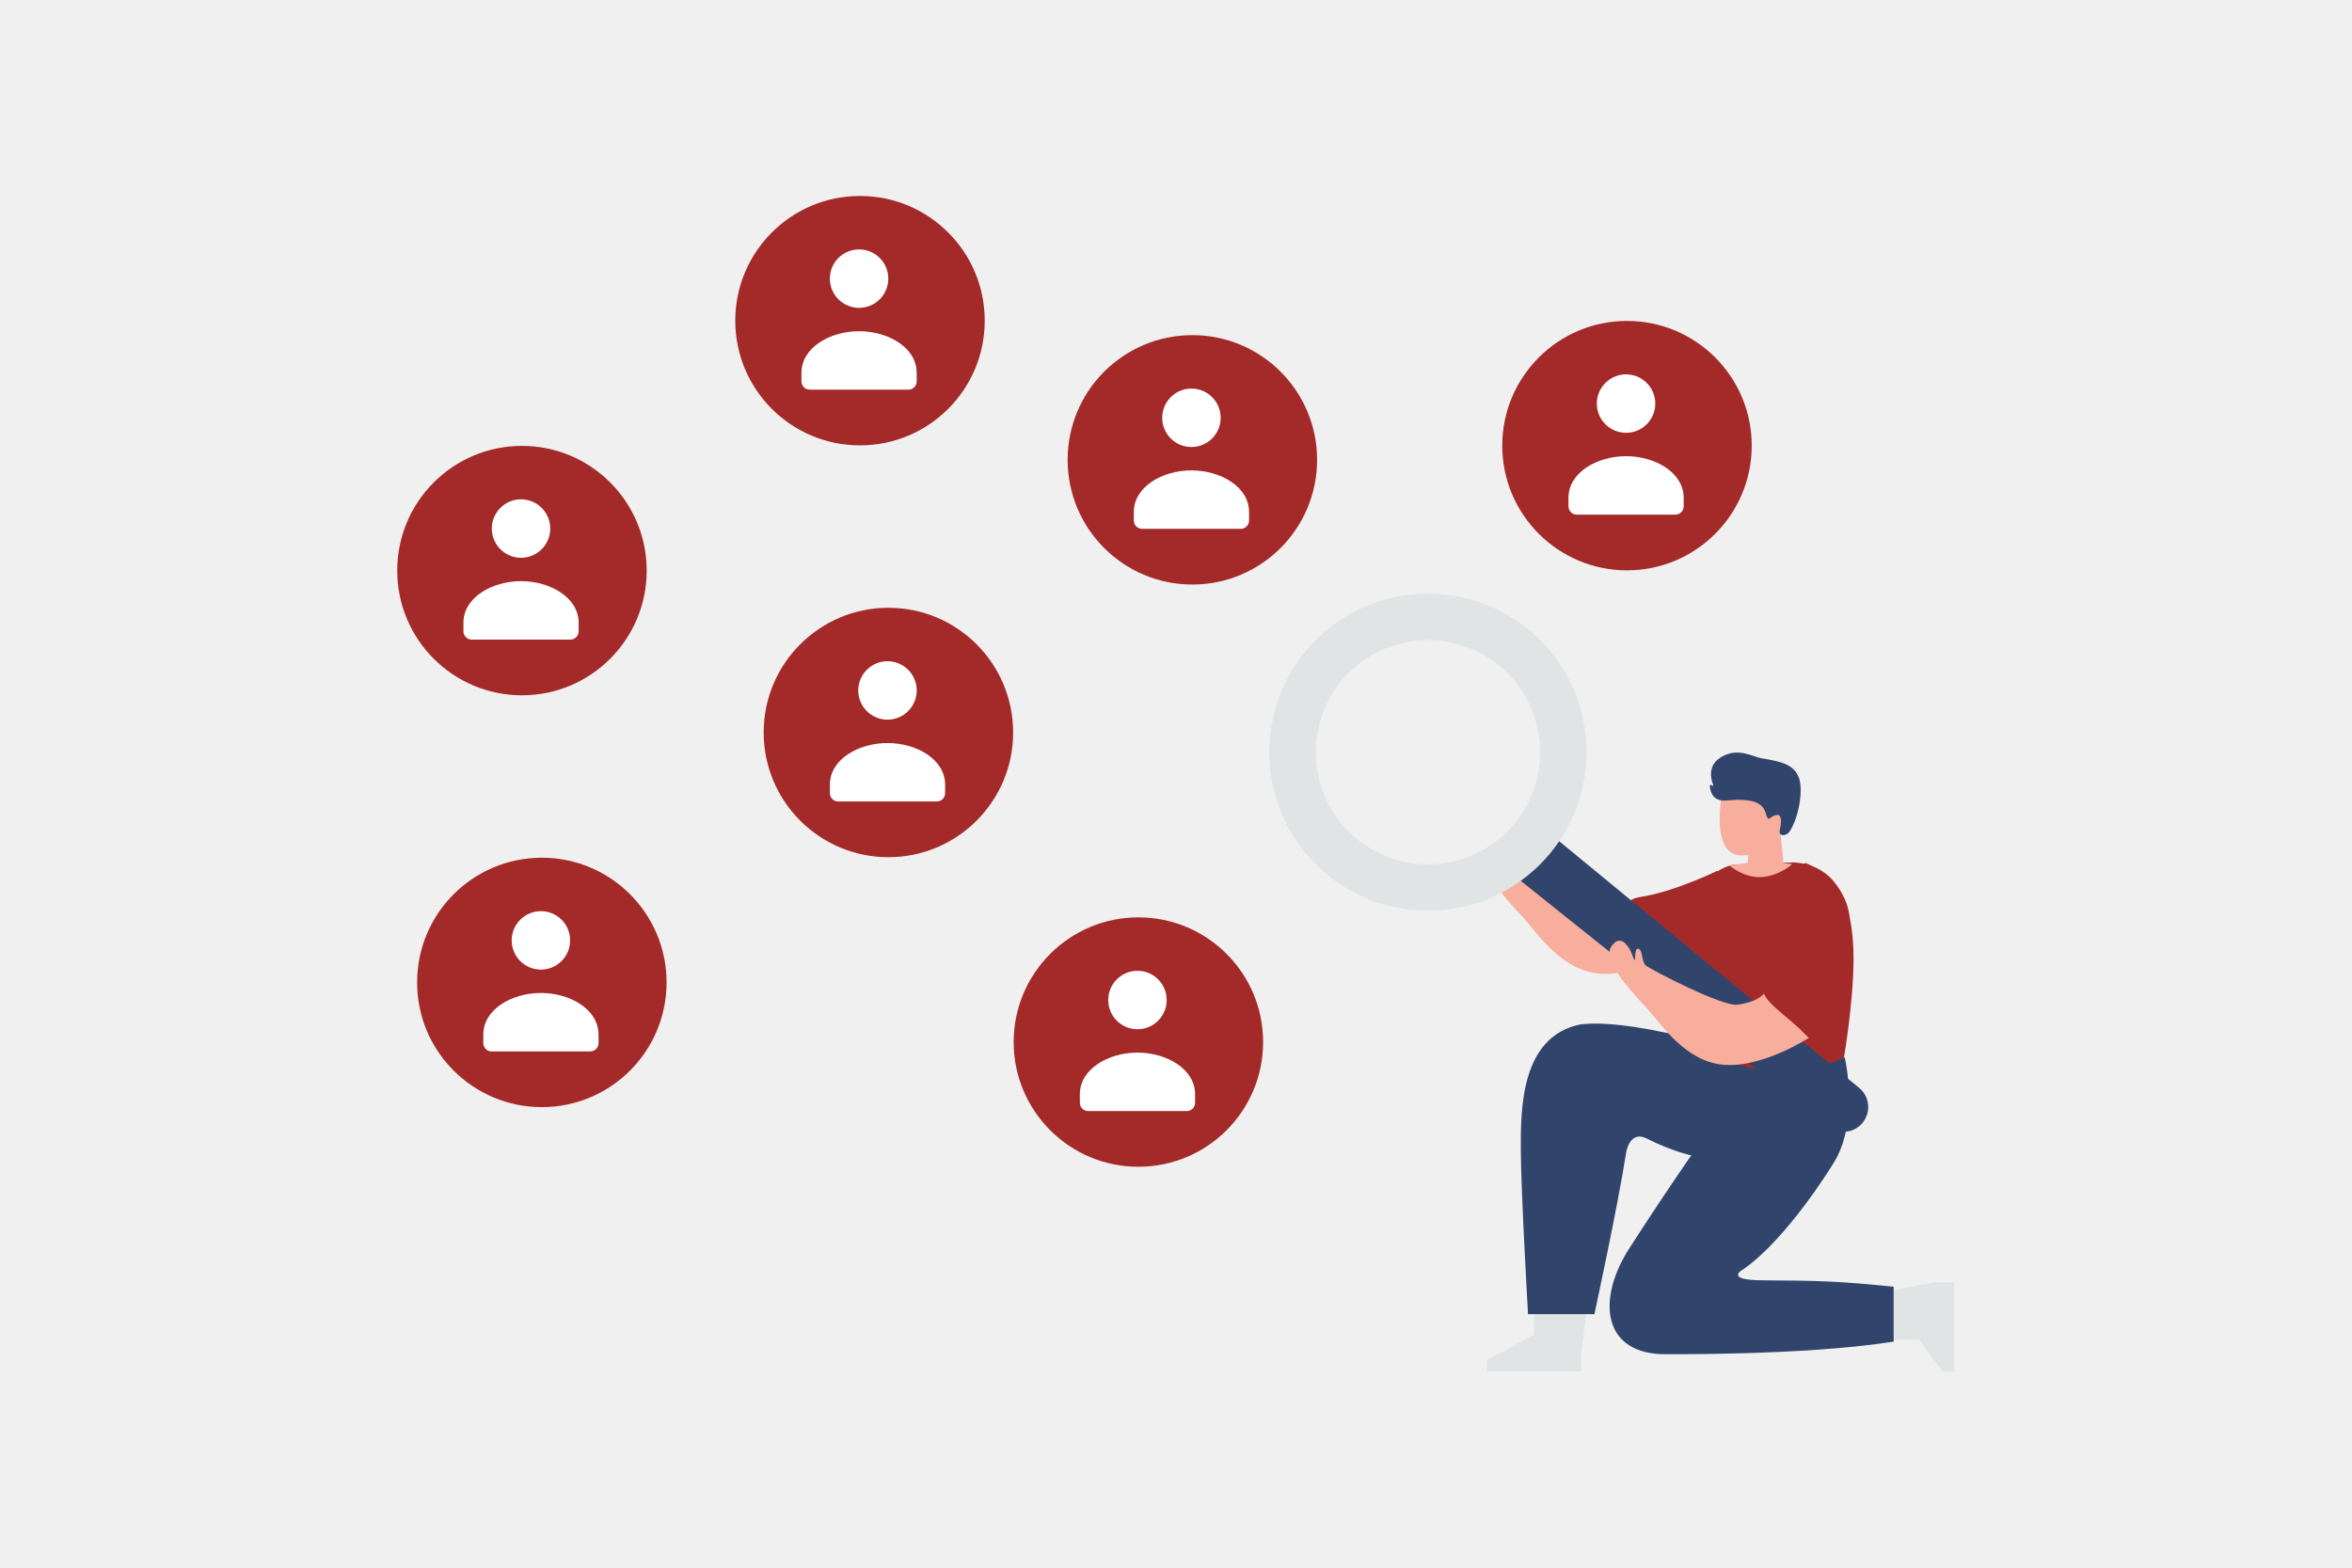
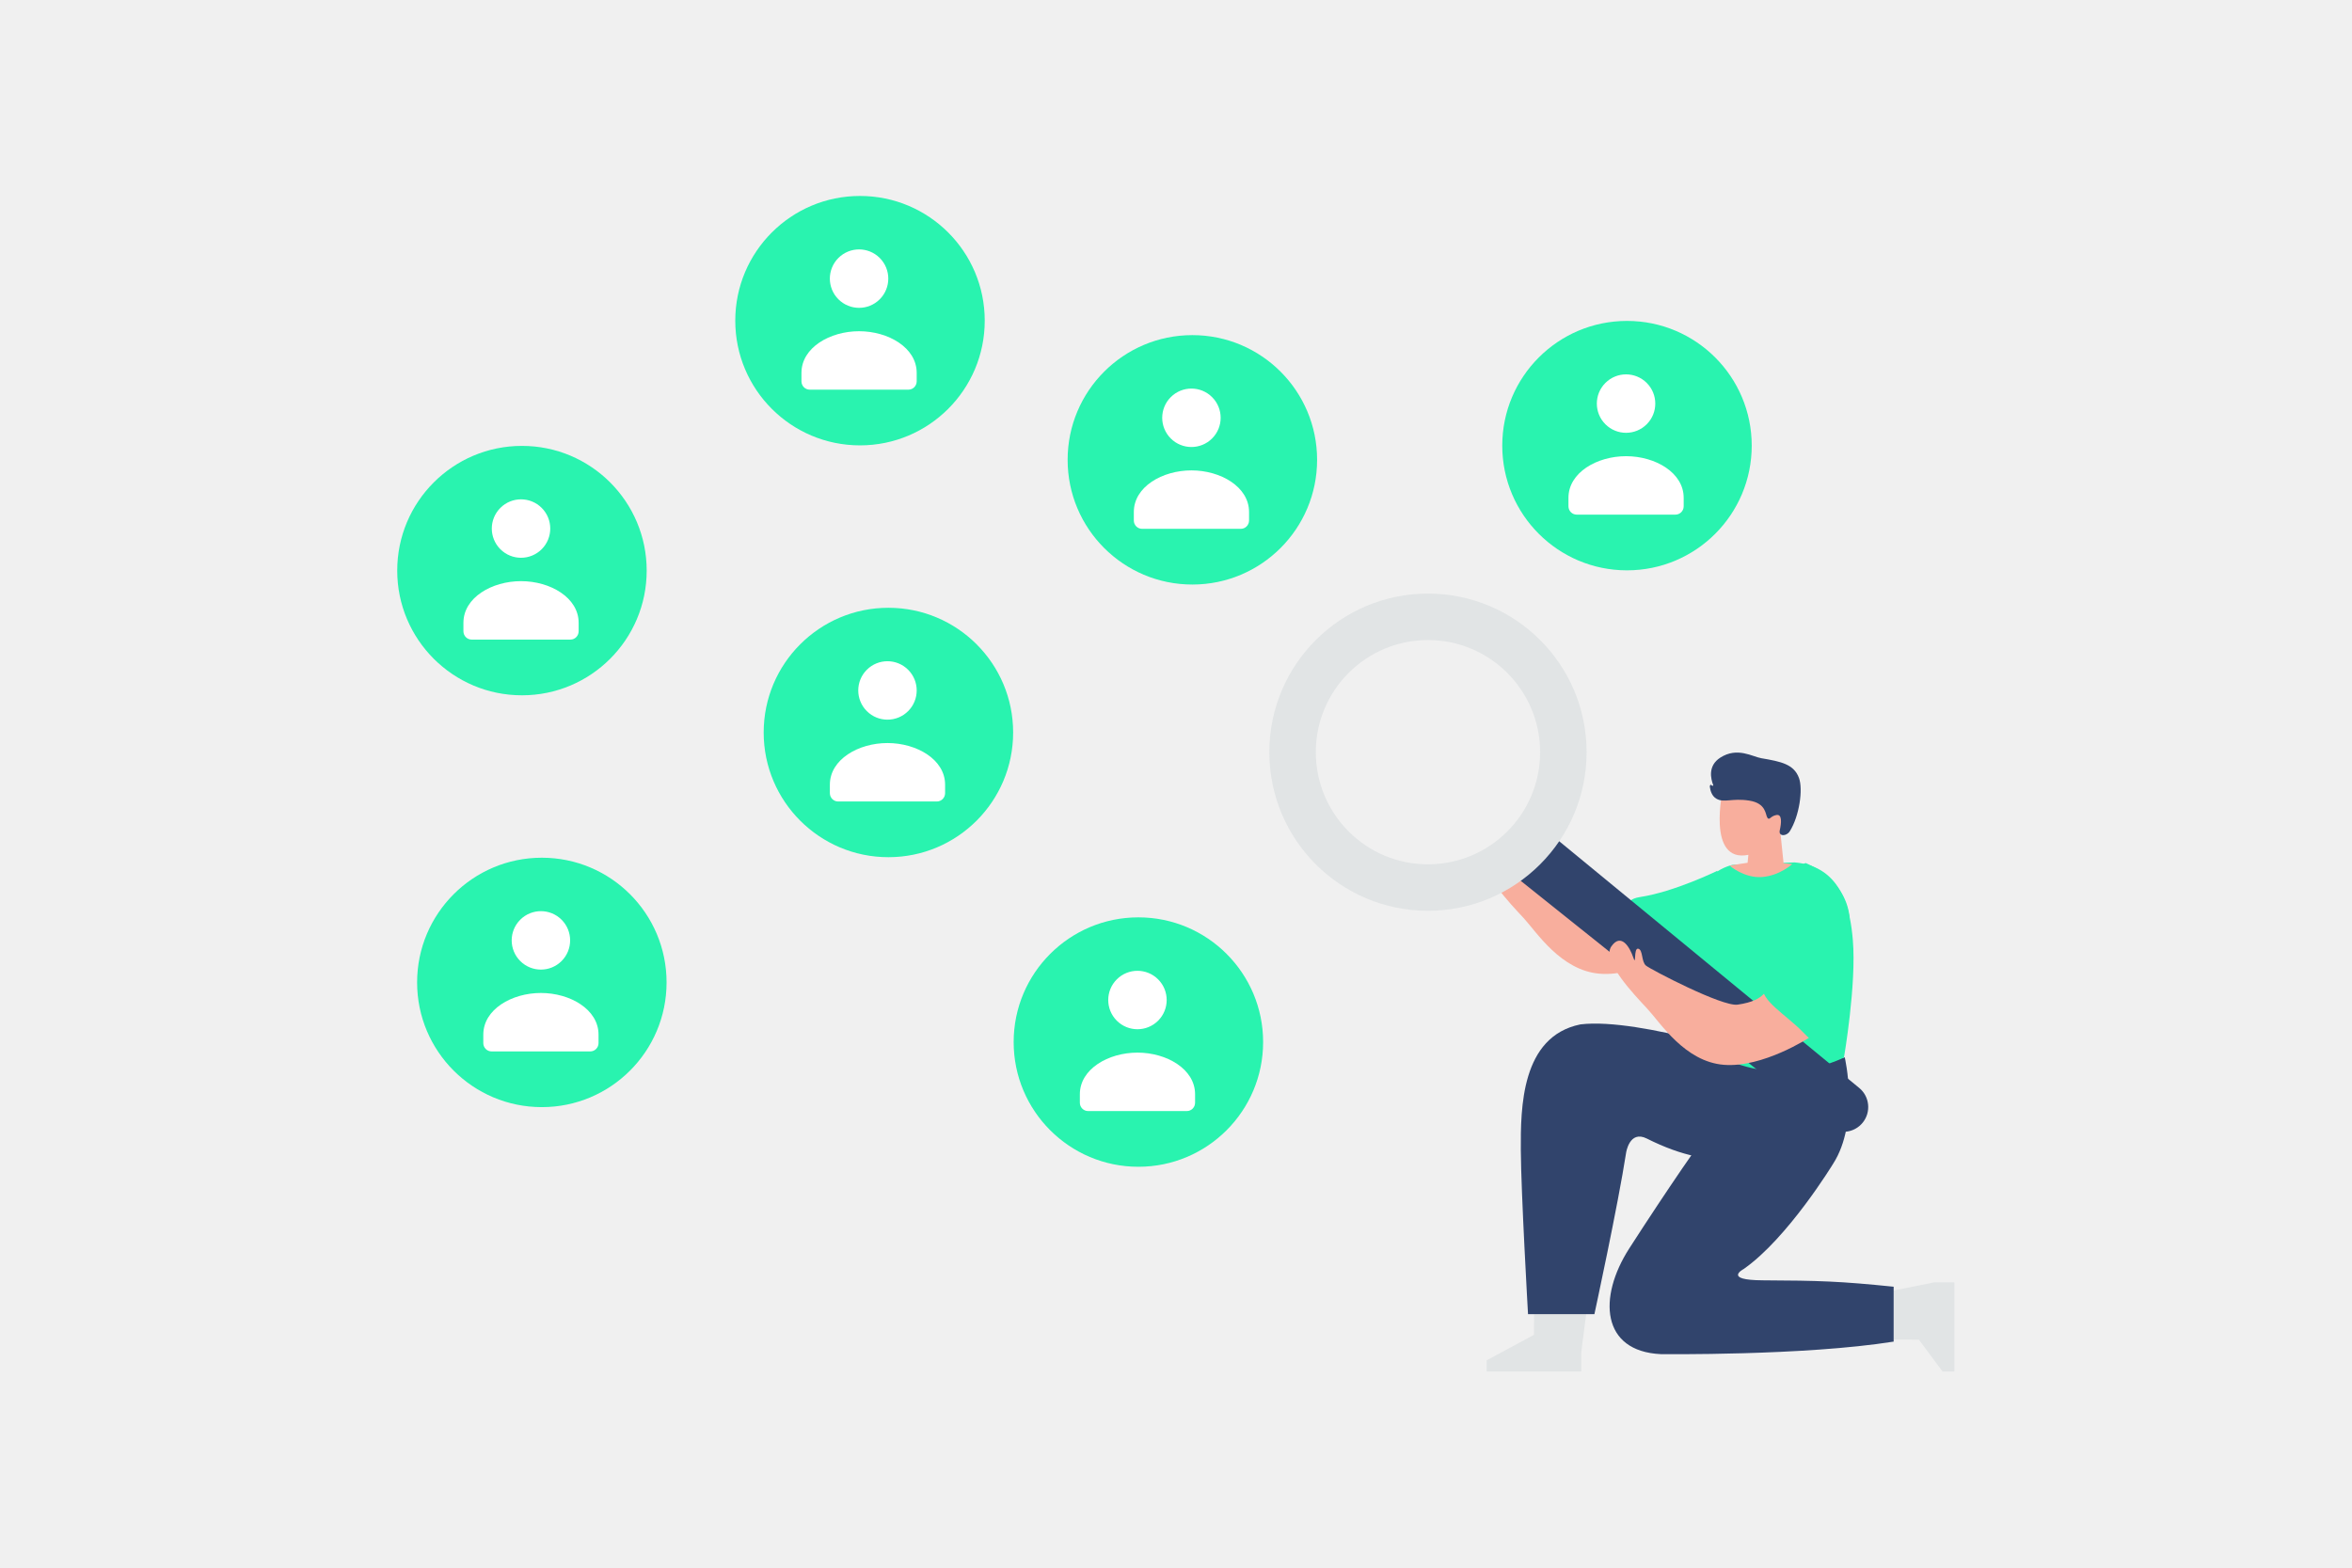
<svg xmlns="http://www.w3.org/2000/svg" width="900" height="600" viewBox="0 0 900 600" fill="none">
  <path fill="transparent" d="M0 0h900v600H0z" />
  <path d="M644.803 362.29s-17.673 11.565-32.616 10.381c-14.942-1.185-24.264-16.031-29.267-21.421-5-5.39-17.602-18.412-13.821-23.873 3.78-5.462 7.141.42 8.401 4.2 1.261 3.781.021-3.755 1.903-3.348 1.878.408 1.13 4.983 2.975 6.478 1.844 1.491 29.15 15.774 35.031 14.934 5.881-.84 8.456-2.453 10.111-4.167 1.651-1.718 19.471 13.082 17.283 16.816z" fill="#F8AE9D" />
  <path d="m587.015 502.961-.046 7.919-18.093 9.75v4.264h36.186v-7.309l1.895-14.624h-19.942z" fill="#E1E4E5" />
  <path d="M677.78 406.362s-49.953-17.073-73.024-14.296c-22.723 4.621-22.895 32.028-22.811 48.151.084 16.123 2.76 62.753 2.76 62.753h25.398s9.087-41.938 12.12-61.72c0 0 1.248-8.855 7.931-5.495 27.365 13.762 44.555 7.562 47.676-5.461 3.121-13.023-.05-23.932-.05-23.932z" fill="#31446C" />
-   <path d="M657.128 333.279s-16.346 8.045-29.637 10.057c-13.863 2.1 5.461 20.164 20.584 20.164s9.053-30.221 9.053-30.221z" fill="#A42A2A" />
+   <path d="M657.128 333.279s-16.346 8.045-29.637 10.057c-13.863 2.1 5.461 20.164 20.584 20.164s9.053-30.221 9.053-30.221z" fill="#29F3AF" />
  <path d="m724.582 512.69 9.696.046 9.044 12.183h4.524v-34.12h-7.754l-15.51 3.092v18.799z" fill="#E1E4E5" />
  <path d="M724.611 513.471v-21.004c-20.496-2.1-28.511-2.348-50.037-2.449-15.459-.071-7.439-4.272-7.439-4.272 16.929-11.763 34.308-40.329 34.308-40.329 10.246-15.963 4.457-40.749 4.457-40.749s-18.715 5.462-34.754 4.621c0 0-17.375 21.425-47.676 68.475-12.106 18.799-10.72 39.421 12.019 40.505 0 0 54.813.664 89.122-4.798z" fill="#31446C" />
-   <path d="M662.946 331.019s-14.451 2.655-16.219 21.365c-1.319 13.964-.231 32.902-.231 38.993 0 6.091-3.105 5.579 1.159 7.406 4.264 1.828 26.886 20.165 57.939 5.999 0 0 4.848-28.07 3.394-45.067-.916-10.691-3.781-28.146-22.281-29.646l-23.761.95z" fill="#A42A2A" />
+   <path d="M662.946 331.019s-14.451 2.655-16.219 21.365c-1.319 13.964-.231 32.902-.231 38.993 0 6.091-3.105 5.579 1.159 7.406 4.264 1.828 26.886 20.165 57.939 5.999 0 0 4.848-28.07 3.394-45.067-.916-10.691-3.781-28.146-22.281-29.646l-23.761.95z" fill="#29F3AF" />
  <path d="m667.282 301.89-7.944-.185s-6.562 28.734 9.687 25.466l-.306 3.033s-4.97.727-6.852 1.147c0 0 5.637 4.852 12.426 4.31 6.789-.542 11.523-4.966 11.523-4.966l-3.335-.336-1.235-12.065s3.881-2.058 4.125-4.482c.244-2.424-.303-3.092-2.059-3.882-1.756-.789-4.486 2-4.486 2s-2.483-5.759-2.722-9.46l-8.822-.58z" fill="#F8AE9D" />
  <path d="m590.943 317.29 120.473 99.082a9.483 9.483 0 0 1 1.387 13.254 9.486 9.486 0 0 1-13.317 1.492L577.08 333.254l13.863-15.964z" fill="#31446C" />
  <path d="M546.414 227.181c33.527 0 60.703 27.176 60.703 60.703s-27.176 60.703-60.703 60.703-60.703-27.176-60.703-60.703 27.176-60.703 60.703-60.703zm0 103.619c23.701 0 42.916-19.215 42.916-42.916 0-23.701-19.215-42.916-42.916-42.916-23.702 0-42.916 19.215-42.916 42.916 0 23.701 19.214 42.916 42.916 42.916z" fill="#E1E4E5" />
  <path d="M692.273 397.157s-17.673 11.565-32.616 10.381c-14.942-1.185-24.264-16.031-29.267-21.421-4.999-5.389-17.602-18.412-13.821-23.873 3.781-5.461 7.141.42 8.402 4.201 1.26 3.78.021-3.756 1.903-3.348 1.877.407 1.13 4.982 2.974 6.477 1.844 1.492 29.15 15.775 35.031 14.934 5.881-.84 8.456-2.453 10.112-4.167 1.651-1.718 19.471 13.082 17.282 16.816z" fill="#F8AE9D" />
-   <path d="M707.711 350.737s.857 27.046-5.444 38.388c-6.302 11.343-6.751 11.712-12.62 5.646-5.864-6.066-16.366-12.199-14.896-17.114 1.47-4.915 4.491-13.397 5.671-20.879 1.26-7.981 4.201-24.365 10.502-26.465 0 0 15.09 5.566 16.787 20.424z" fill="#A42A2A" />
+   <path d="M707.711 350.737s.857 27.046-5.444 38.388c-6.302 11.343-6.751 11.712-12.62 5.646-5.864-6.066-16.366-12.199-14.896-17.114 1.47-4.915 4.491-13.397 5.671-20.879 1.26-7.981 4.201-24.365 10.502-26.465 0 0 15.09 5.566 16.787 20.424z" fill="#29F3AF" />
  <path d="M684.889 318.122c-1.298 2.072-4.408 2.062-3.861-.321.62-2.708 1.007-6.298-1.302-5.874-2.309.424-2.618 2.198-3.423 1.056-.805-1.142-.343-5.539-6.97-6.573-6.627-1.03-9.584.987-12.53-.709-1.765-1.015-2.35-3.103-2.536-4.616-.052-.429.315-.982.559-.625.231.337.899.39.748.01-.931-2.349-2.155-7.383 2.706-10.505 6.509-4.181 12.262-.355 15.7.229 7.578 1.29 12.454 2.282 14.4 7.551 1.612 4.371.144 14.577-3.491 20.377z" fill="#31446C" />
-   <rect x="159.609" y="328.273" width="95.457" height="95.457" rx="47.728" fill="#A42A2A" />
+   <rect x="159.609" y="328.273" width="95.457" height="95.457" rx="47.728" fill="#29F3AF" />
  <path fill-rule="evenodd" clip-rule="evenodd" d="M229.03 396.023v3.191c0 1.762-1.411 3.192-3.149 3.192h-37.794c-1.738 0-3.149-1.43-3.149-3.192v-3.242c0-9.658 10.891-15.932 22.046-15.932s22.046 6.278 22.046 15.932m-14.141-43.969c4.367 4.367 4.367 11.448 0 15.815-4.368 4.367-11.448 4.367-15.815 0-4.367-4.367-4.367-11.448 0-15.815 4.367-4.367 11.447-4.367 15.815 0z" fill="#fff" />
-   <rect x="387.88" y="351.1" width="95.457" height="95.457" rx="47.728" fill="#A42A2A" />
+   <rect x="387.88" y="351.1" width="95.457" height="95.457" rx="47.728" fill="#29F3AF" />
  <path fill-rule="evenodd" clip-rule="evenodd" d="M457.301 418.85v3.191c0 1.762-1.411 3.192-3.149 3.192h-37.794c-1.738 0-3.149-1.43-3.149-3.192v-3.242c0-9.657 10.891-15.932 22.046-15.932 11.156 0 22.046 6.278 22.046 15.932M443.16 374.83c4.367 4.367 4.367 11.448 0 15.815-4.367 4.367-11.448 4.367-15.815 0-4.367-4.367-4.367-11.448 0-15.815 4.367-4.367 11.448-4.367 15.815 0z" fill="#fff" />
-   <rect x="292.224" y="232.616" width="95.457" height="95.457" rx="47.728" fill="#A42A2A" />
+   <rect x="292.224" y="232.616" width="95.457" height="95.457" rx="47.728" fill="#29F3AF" />
  <path fill-rule="evenodd" clip-rule="evenodd" d="M361.645 300.366v3.192c0 1.761-1.411 3.191-3.15 3.191h-37.793c-1.739 0-3.15-1.43-3.15-3.191v-3.243c0-9.657 10.891-15.932 22.047-15.932 11.155 0 22.046 6.278 22.046 15.932m-14.142-43.969c4.367 4.367 4.367 11.448 0 15.815-4.367 4.367-11.448 4.367-15.815 0-4.367-4.367-4.367-11.448 0-15.815 4.367-4.367 11.448-4.367 15.815 0z" fill="#fff" />
-   <rect x="152" y="170.656" width="95.457" height="95.457" rx="47.728" fill="#A42A2A" />
+   <rect x="152" y="170.656" width="95.457" height="95.457" rx="47.728" fill="#29F3AF" />
  <path fill-rule="evenodd" clip-rule="evenodd" d="M221.421 238.407v3.191c0 1.762-1.411 3.192-3.149 3.192h-37.794c-1.738 0-3.149-1.43-3.149-3.192v-3.242c0-9.658 10.891-15.932 22.046-15.932s22.046 6.278 22.046 15.932m-14.141-43.969c4.367 4.367 4.367 11.448 0 15.815-4.368 4.367-11.448 4.367-15.815 0-4.368-4.367-4.368-11.448 0-15.815 4.367-4.367 11.447-4.367 15.815 0z" fill="#fff" />
-   <rect x="281.354" y="75" width="95.457" height="95.457" rx="47.728" fill="#A42A2A" />
+   <rect x="281.354" y="75" width="95.457" height="95.457" rx="47.728" fill="#29F3AF" />
  <path fill-rule="evenodd" clip-rule="evenodd" d="M350.775 142.75v3.192c0 1.761-1.411 3.191-3.15 3.191h-37.793c-1.739 0-3.15-1.43-3.15-3.191v-3.243c0-9.657 10.891-15.932 22.047-15.932 11.155 0 22.046 6.278 22.046 15.932M336.633 98.73c4.367 4.367 4.367 11.448 0 15.815-4.367 4.367-11.447 4.367-15.815 0-4.367-4.367-4.367-11.448 0-15.815 4.368-4.367 11.448-4.367 15.815 0z" fill="#fff" />
-   <rect x="408.534" y="128.263" width="95.457" height="95.457" rx="47.728" fill="#A42A2A" />
+   <rect x="408.534" y="128.263" width="95.457" height="95.457" rx="47.728" fill="#29F3AF" />
  <path fill-rule="evenodd" clip-rule="evenodd" d="M477.955 196.014v3.191c0 1.762-1.411 3.191-3.15 3.191h-37.793c-1.739 0-3.15-1.429-3.15-3.191v-3.242c0-9.658 10.891-15.932 22.047-15.932 11.155 0 22.046 6.277 22.046 15.932m-14.142-43.969c4.367 4.367 4.367 11.447 0 15.815-4.367 4.367-11.448 4.367-15.815 0-4.367-4.368-4.367-11.448 0-15.815 4.367-4.368 11.448-4.368 15.815 0z" fill="#fff" />
-   <rect x="574.846" y="122.828" width="95.457" height="95.457" rx="47.728" fill="#A42A2A" />
+   <rect x="574.846" y="122.828" width="95.457" height="95.457" rx="47.728" fill="#29F3AF" />
  <path fill-rule="evenodd" clip-rule="evenodd" d="M644.267 190.579v3.191c0 1.762-1.411 3.191-3.15 3.191h-37.793c-1.739 0-3.15-1.429-3.15-3.191v-3.243c0-9.657 10.891-15.931 22.047-15.931 11.155 0 22.046 6.277 22.046 15.931m-14.142-43.968c4.367 4.367 4.367 11.447 0 15.815-4.367 4.367-11.448 4.367-15.815 0-4.367-4.368-4.367-11.448 0-15.815 4.367-4.368 11.448-4.368 15.815 0z" fill="#fff" />
</svg>
